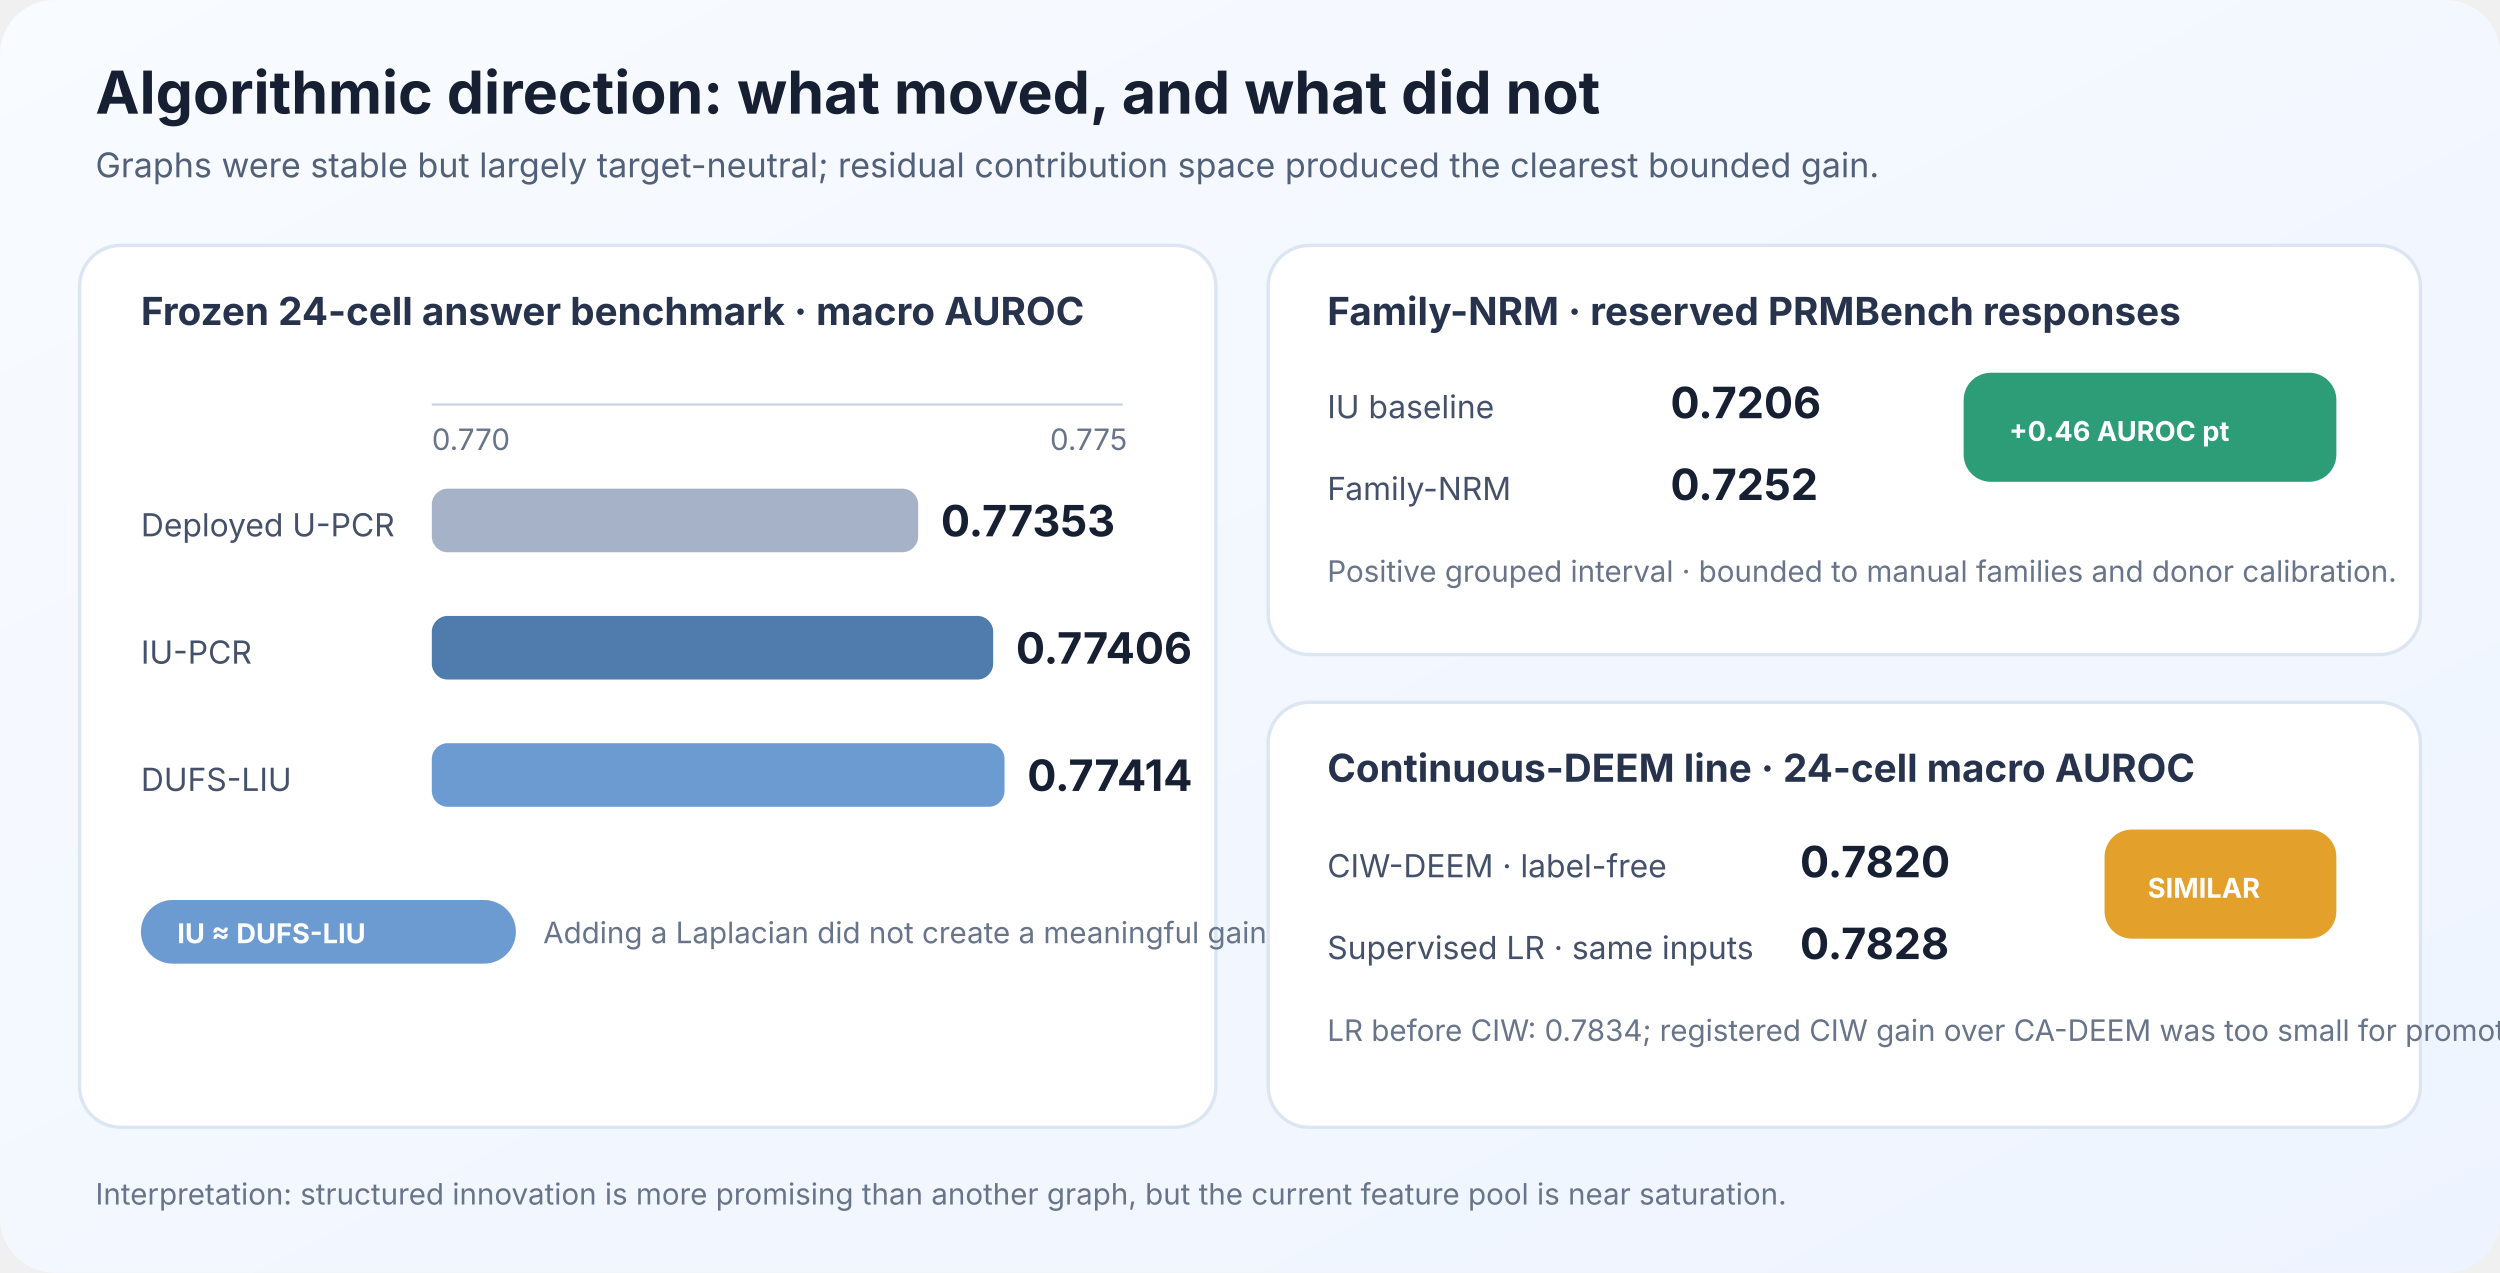
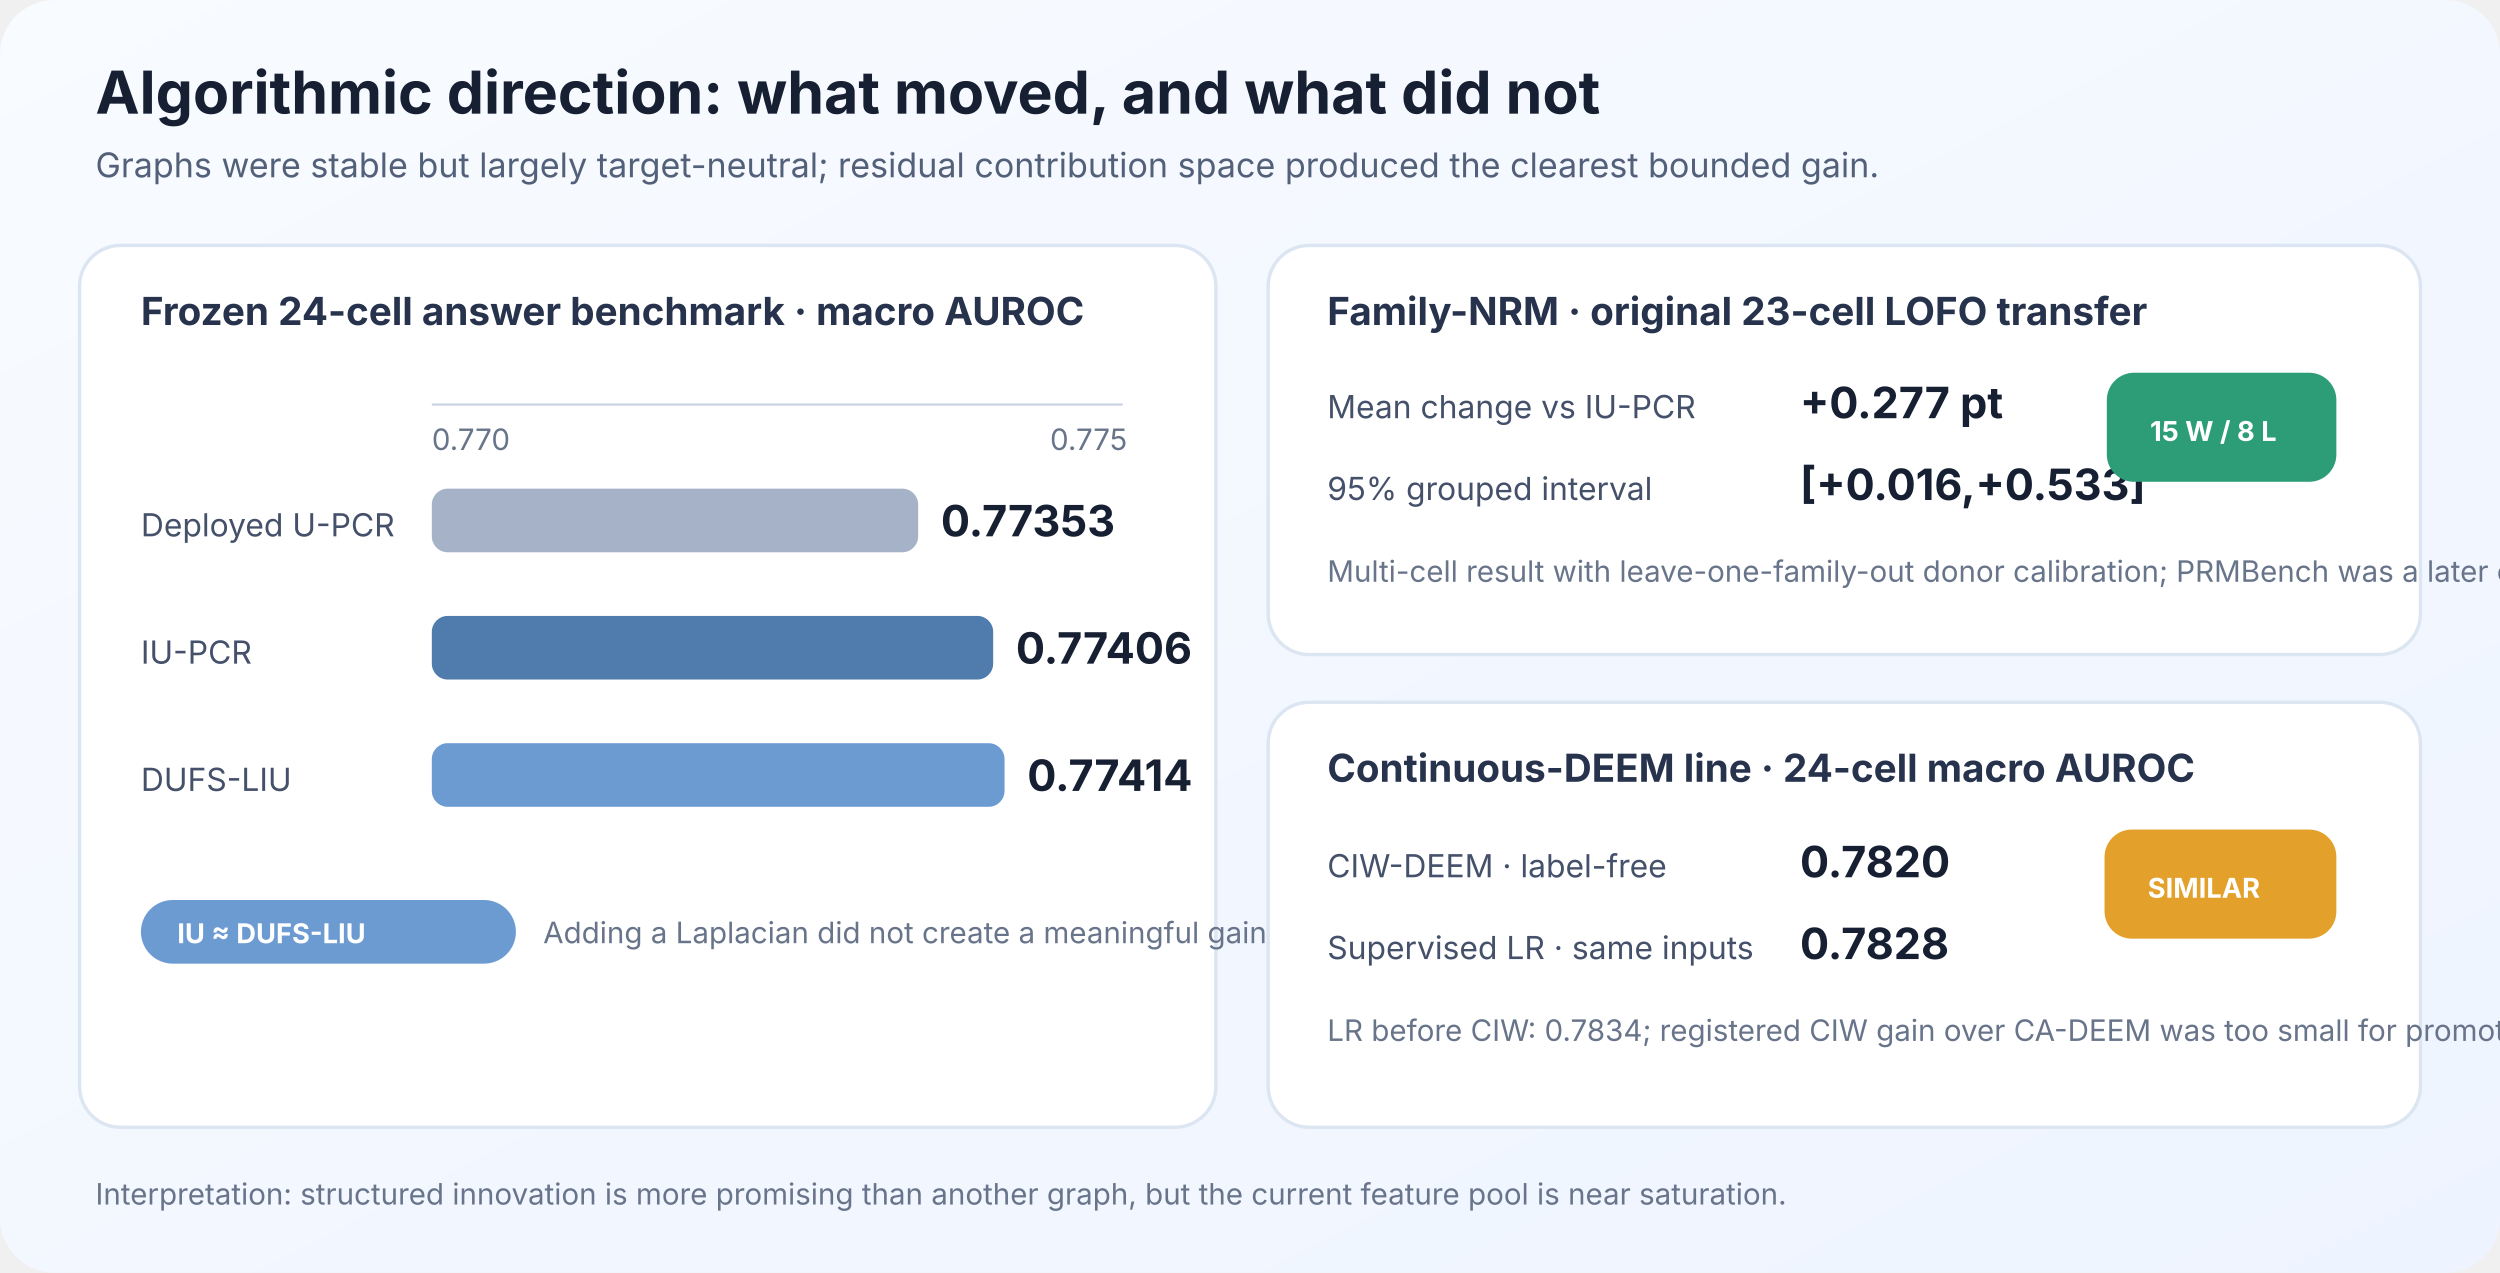
<svg xmlns="http://www.w3.org/2000/svg" width="1100" height="560" viewBox="0 0 1100 560" role="img" aria-labelledby="title desc">
  <defs>
    <linearGradient id="bg" x1="0" y1="0" x2="1" y2="1">
      <stop offset="0" stop-color="#f8fbff" />
      <stop offset="1" stop-color="#eef4ff" />
    </linearGradient>
    <style>
      .title{font:700 26px -apple-system,BlinkMacSystemFont,'Segoe UI',sans-serif;fill:#172033}.sub{font:15px -apple-system,BlinkMacSystemFont,'Segoe UI',sans-serif;fill:#536079}.panel{fill:#fff;stroke:#dce5f2;stroke-width:1.5}.h{font:700 17px -apple-system,BlinkMacSystemFont,'Segoe UI',sans-serif;fill:#27334d}.label{font:14px -apple-system,BlinkMacSystemFont,'Segoe UI',sans-serif;fill:#45516a}.value{font:700 19px -apple-system,BlinkMacSystemFont,'Segoe UI',sans-serif;fill:#172033}.note{font:13px -apple-system,BlinkMacSystemFont,'Segoe UI',sans-serif;fill:#68748a}.axis{stroke:#cad4e4}.base{fill:#a6b2c8}.iu{fill:#4f7cac}.dufs{fill:#6c9bd2}.good{fill:#2d9d78}.chall{fill:#e3a12b}.bad{fill:#d85c5c}.tag{font:700 12px -apple-system,BlinkMacSystemFont,'Segoe UI',sans-serif;fill:#fff}
    </style>
  </defs>
  <rect width="1100" height="560" rx="24" fill="url(#bg)" />
  <text x="42" y="50" class="title">Algorithmic direction: what moved, and what did not</text>
  <text x="42" y="78" class="sub">Graphs were stable but largely target-neutral; residual contribution space produced the clearest bounded gain.</text>
  <rect x="35" y="108" width="500" height="388" rx="18" class="panel" />
  <text x="62" y="143" class="h">Frozen 24-cell answer benchmark · macro AUROC</text>
  <line x1="190" y1="178" x2="494" y2="178" class="axis" />
  <text x="190" y="198" class="note">0.770</text>
  <text x="462" y="198" class="note">0.775</text>
  <text x="62" y="236" class="label">Deployed U-PCR</text>
  <rect x="190" y="215" width="214" height="28" rx="7" class="base" />
  <text x="414" y="236" class="value">0.77353</text>
  <text x="62" y="292" class="label">IU-PCR</text>
  <rect x="190" y="271" width="247" height="28" rx="7" class="iu" />
  <text x="447" y="292" class="value">0.77406</text>
  <text x="62" y="348" class="label">DUFS-LIU</text>
  <rect x="190" y="327" width="252" height="28" rx="7" class="dufs" />
  <text x="452" y="348" class="value">0.77414</text>
  <rect x="62" y="396" width="165" height="28" rx="14" fill="#6c9bd2" />
  <text x="78" y="415" class="tag">IU ≈ DUFS-LIU</text>
  <text x="239" y="415" class="note">Adding a Laplacian did not create a meaningful gain.</text>
  <rect x="558" y="108" width="507" height="180" rx="18" class="panel" />
-   <text x="584" y="143" class="h">Family-NRM · reserved PRMBench responses</text>
-   <text x="584" y="184" class="label">IU baseline</text>
-   <text x="735" y="184" class="value">0.7206</text>
-   <text x="584" y="220" class="label">Family-NRM</text>
-   <text x="735" y="220" class="value">0.7252</text>
-   <rect x="864" y="164" width="164" height="48" rx="12" class="good" />
-   <text x="884" y="194" class="tag">+0.46 AUROC pt</text>
-   <text x="584" y="256" class="note">Positive grouped interval · bounded to manual families and donor calibration.</text>
+   <text x="584" y="143" class="h">Family-NRM · original 23-cell LOFO transfer</text>
+   <text x="584" y="184" class="label">Mean change vs IU-PCR</text>
+   <text x="792" y="184" class="value">+0.277 pt</text>
+   <text x="584" y="220" class="label">95% grouped interval</text>
+   <text x="792" y="220" class="value">[+0.016,+0.533]</text>
+   <rect x="927" y="164" width="101" height="48" rx="12" class="good" />
+   <text x="946" y="194" class="tag">15 W / 8 L</text>
+   <text x="584" y="256" class="note">Multi-cell result with leave-one-family-out donor calibration; PRMBench was a later confirmation.</text>
  <rect x="558" y="309" width="507" height="187" rx="18" class="panel" />
  <text x="584" y="344" class="h">Continuous-DEEM line · 24-cell macro AUROC</text>
  <text x="584" y="386" class="label">CIW-DEEM · label-free</text>
  <text x="792" y="386" class="value">0.7820</text>
  <text x="584" y="422" class="label">Supervised LR · same inputs</text>
  <text x="792" y="422" class="value">0.7828</text>
  <rect x="926" y="365" width="102" height="48" rx="12" class="chall" />
  <text x="945" y="395" class="tag">SIMILAR</text>
  <text x="584" y="458" class="note">LR before CIW: 0.7834; registered CIW gain over CA-DEEM was too small for promotion.</text>
  <text x="42" y="530" class="note">Interpretation: structured innovation is more promising than another graph, but the current feature pool is near saturation.</text>
</svg>
